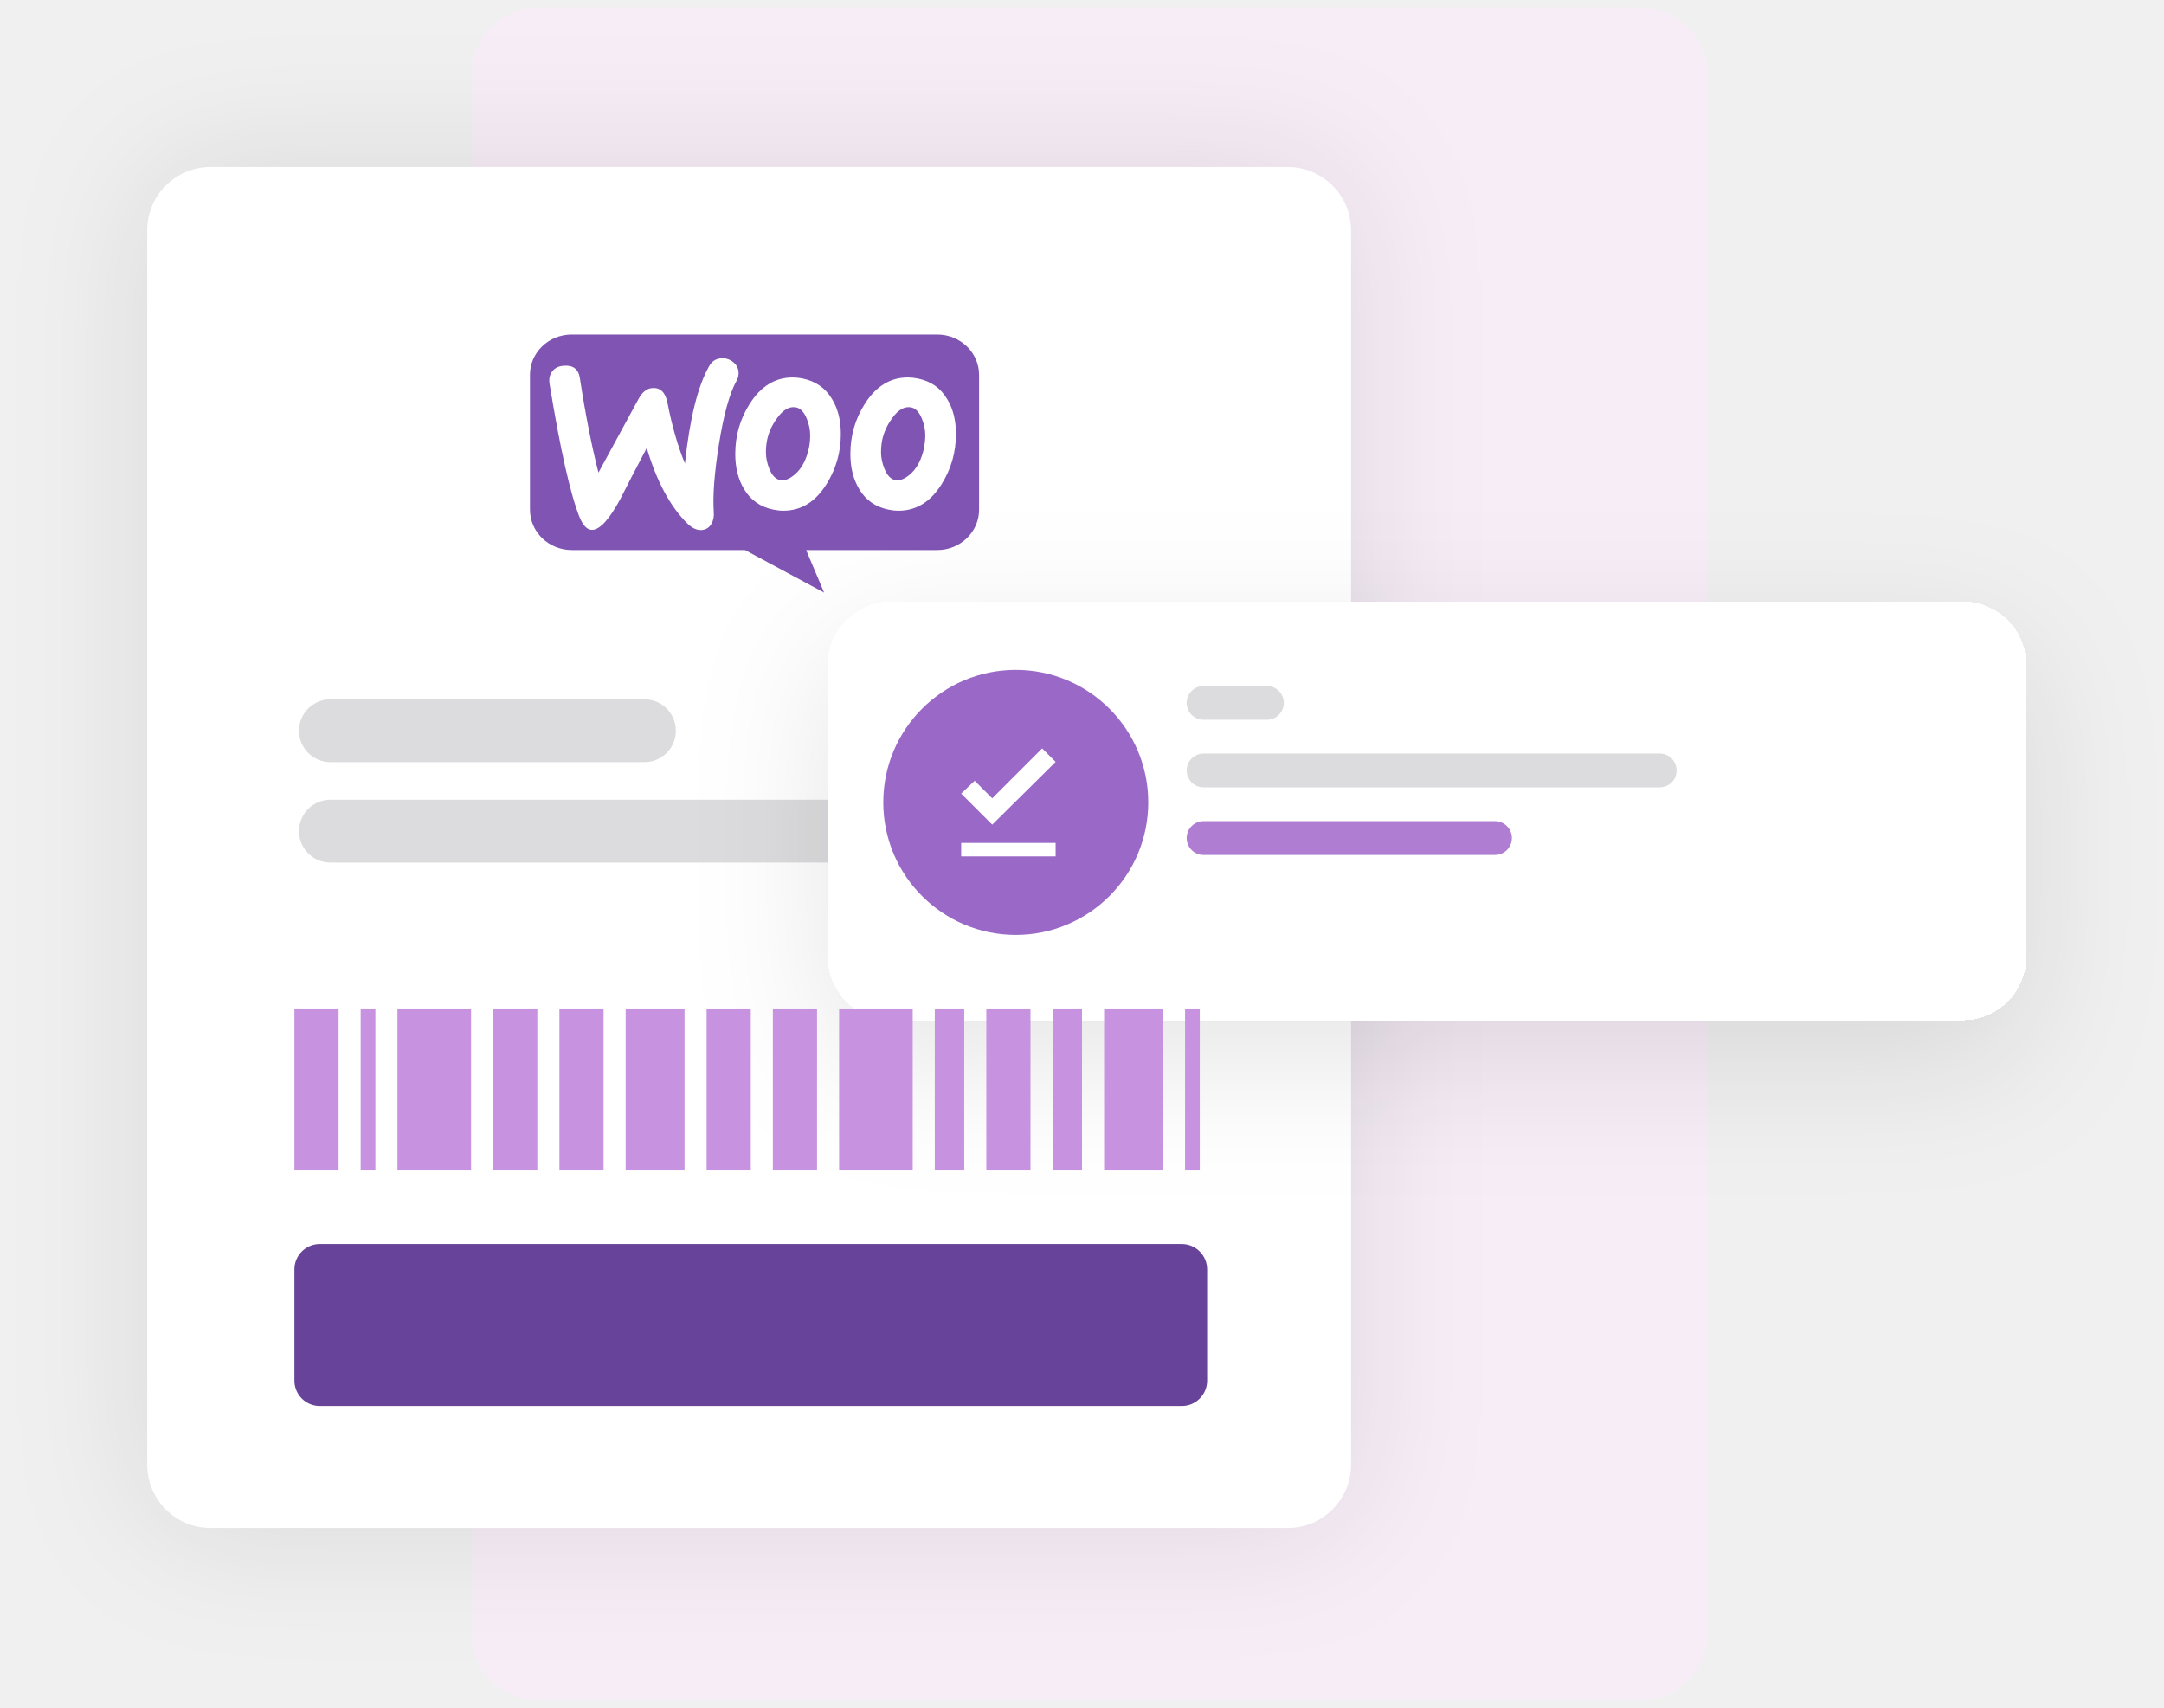
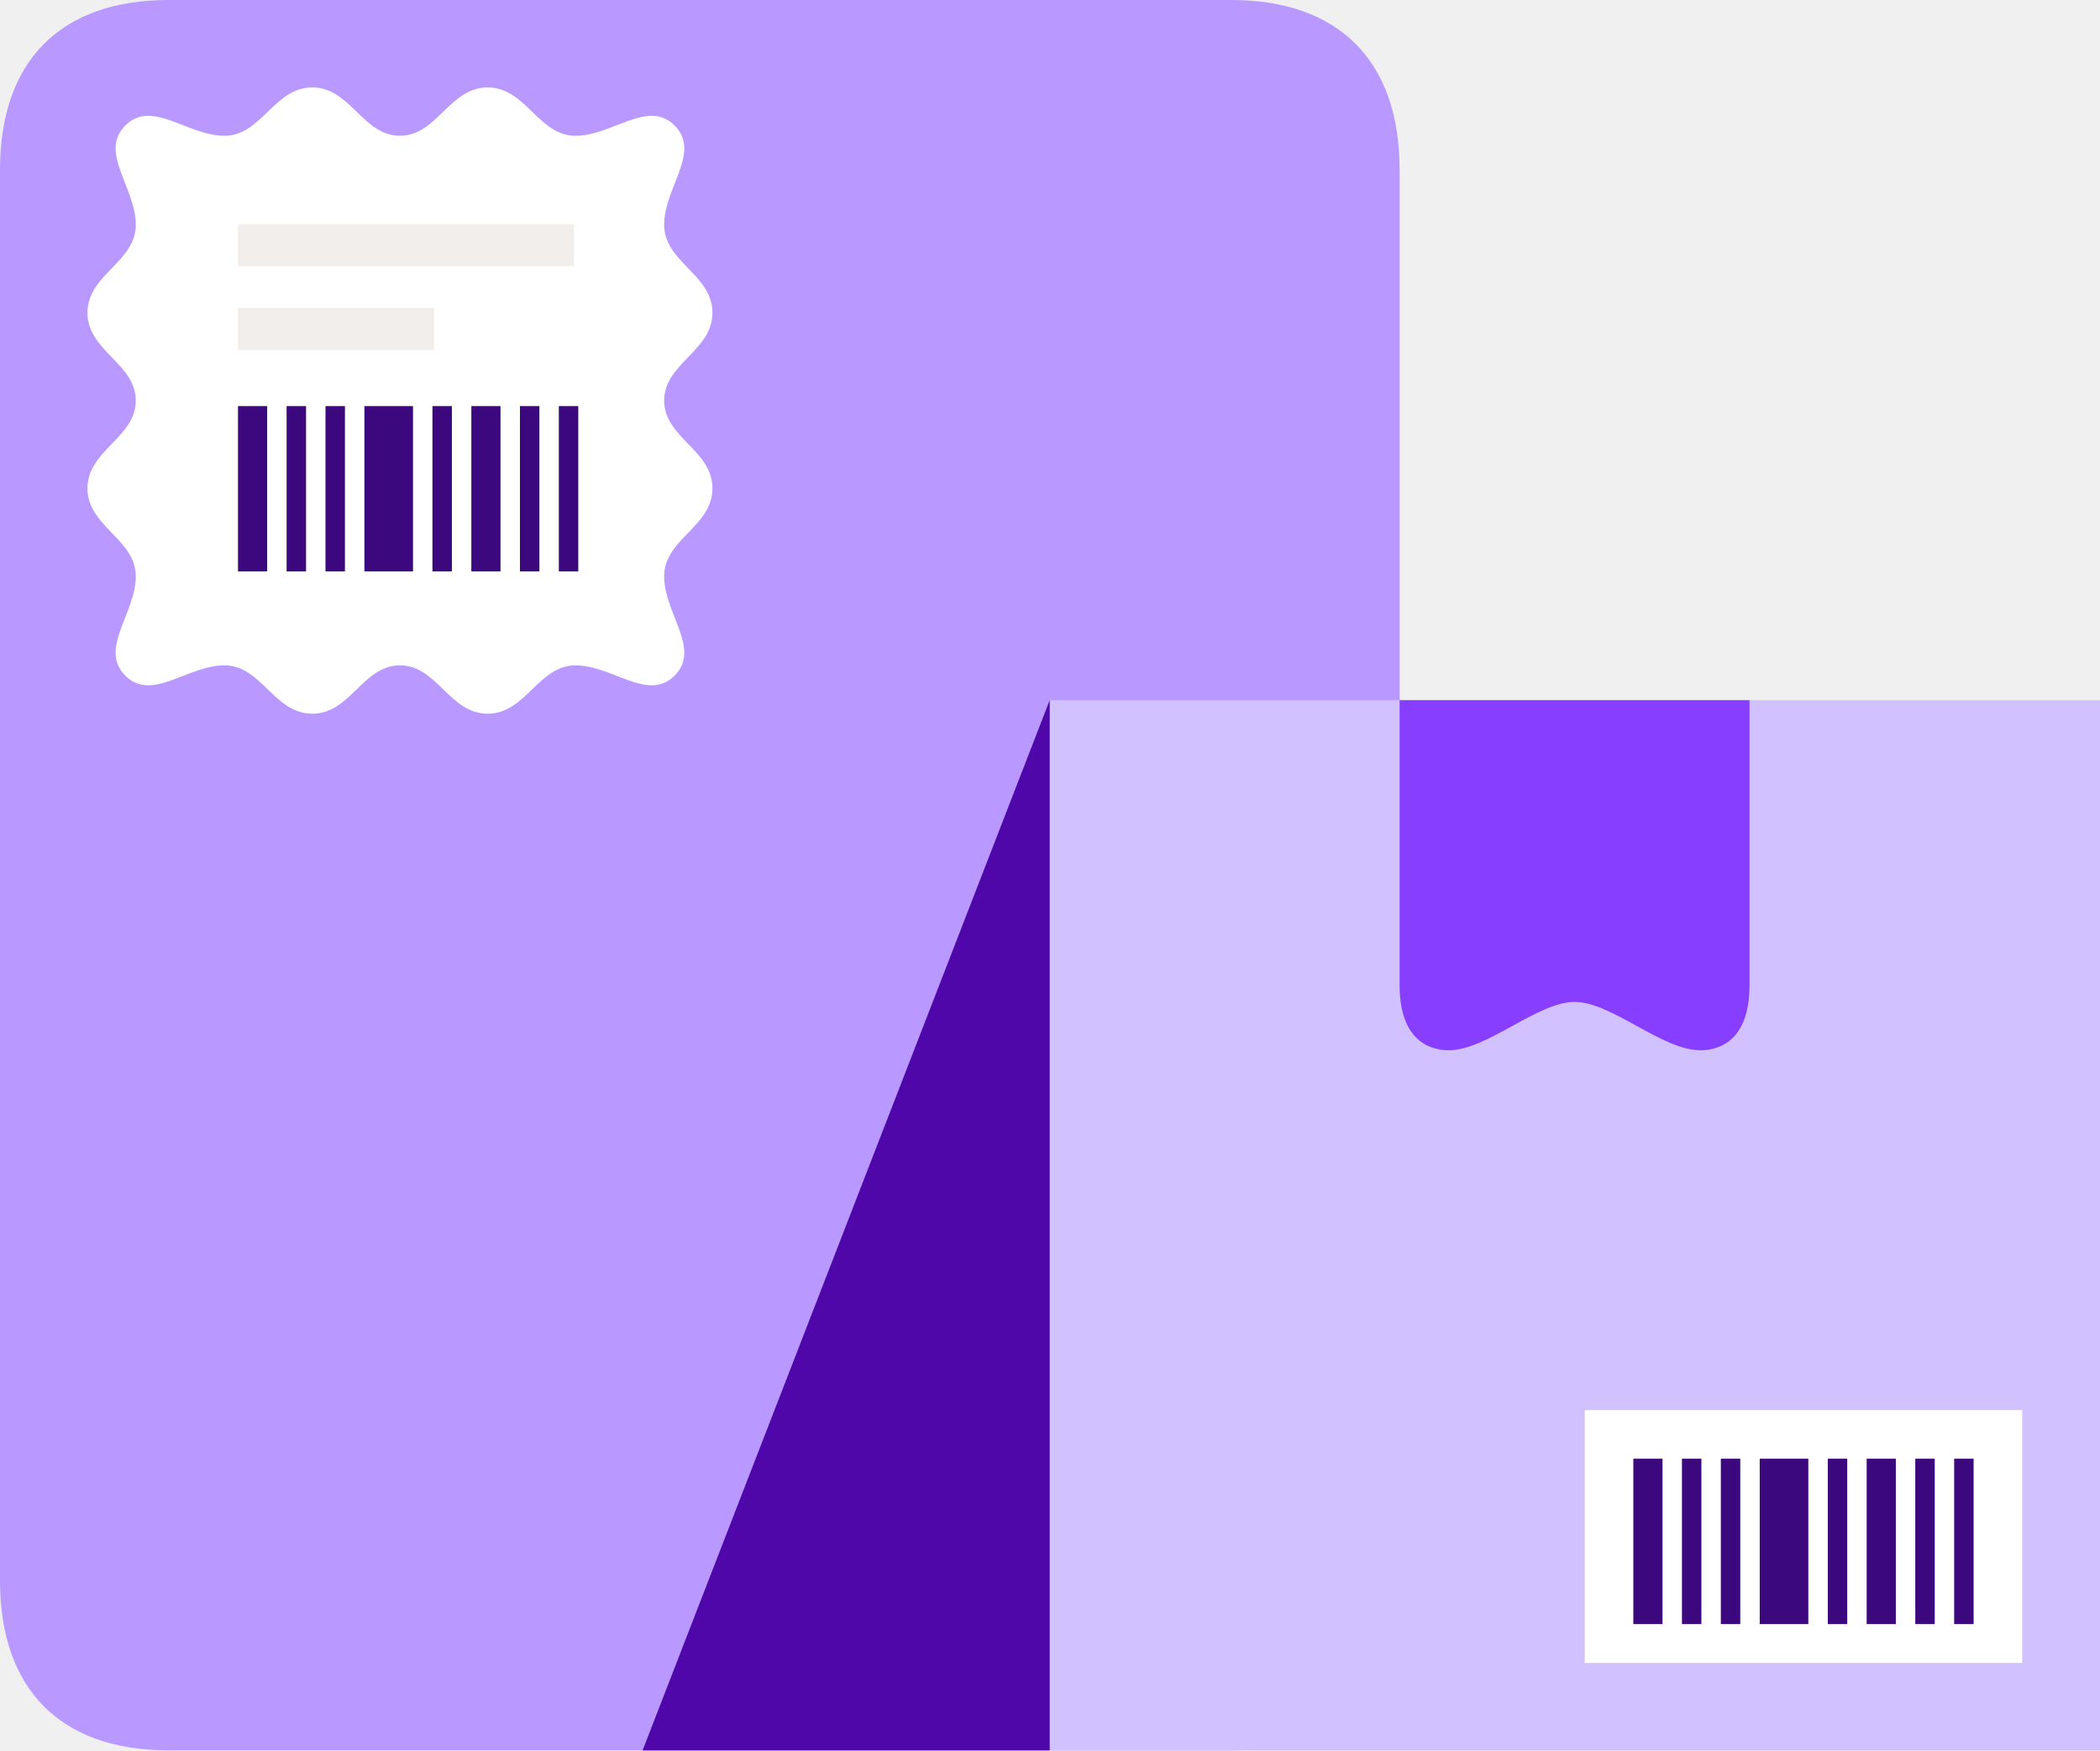
- <svg xmlns="http://www.w3.org/2000/svg" width="147" height="116" viewBox="0 0 147 116" fill="none">
-   <rect x="32.001" y="0.5" width="84" height="115" rx="4.591" fill="#F7EDF7" />
-   <g filter="url(#filter0_d_887_116871)">
-     <rect width="81.778" height="92.444" rx="4.304" transform="matrix(-1 0 0 1 91.7778 11.3438)" fill="white" />
+ <svg xmlns="http://www.w3.org/2000/svg" width="150" height="125" viewBox="0 0 150 125" fill="none">
+   <g clip-path="url(#clip0_3295_3539)">
+     <path d="M99.972 12.104C99.972 4.375 95.654 0 87.948 0H12.024C4.318 0 0 4.375 0 12.104V112.889C0 120.618 4.318 124.993 12.024 124.993H87.955C95.661 124.993 99.979 120.618 99.979 112.889V12.104H99.972Z" fill="#B999FF" />
+     <path d="M150 50H74.979V125H150V50Z" fill="#D1C1FF" />
+     <path d="M47.438 28.604C47.438 25.951 50.889 25.063 50.889 22.333C50.889 19.604 47.438 18.715 47.438 16.056C47.438 13.396 50.097 10.875 48.188 8.965C46.279 7.056 43.766 9.695 41.107 9.695C38.448 9.695 37.566 6.243 34.831 6.243C32.095 6.243 31.227 9.695 28.569 9.695C25.91 9.695 25.035 6.243 22.306 6.243C19.578 6.243 18.689 9.695 16.03 9.695C13.371 9.695 10.851 7.056 8.949 8.965C7.047 10.875 9.699 13.389 9.699 16.056C9.699 18.722 6.248 19.597 6.248 22.333C6.248 25.07 9.692 25.945 9.699 28.604C9.699 31.257 6.248 32.146 6.248 34.875C6.248 37.604 9.699 38.493 9.699 41.153C9.699 43.813 7.04 46.333 8.949 48.243C10.858 50.153 13.371 47.514 16.03 47.514C18.689 47.514 19.571 50.965 22.306 50.965C25.042 50.965 25.91 47.514 28.569 47.514C31.227 47.514 32.102 50.965 34.831 50.965C37.559 50.965 38.448 47.514 41.107 47.514C43.766 47.514 46.286 50.153 48.188 48.243C50.097 46.333 47.438 43.82 47.438 41.153C47.438 38.486 50.889 37.611 50.889 34.875C50.889 32.139 47.445 31.264 47.438 28.604Z" fill="white" />
+     <path d="M112.469 50H99.972V70.361C99.972 74.062 101.881 75 103.485 75C106.227 75 109.81 71.549 112.469 71.549C115.128 71.549 118.703 75 121.452 75C123.063 75 124.965 74.062 124.965 70.361V50H112.469Z" fill="#873EFF" />
+     <path d="M74.979 50V125H45.897L74.979 50Z" fill="#5007AA" />
+     <rect x="113.194" y="100.694" width="31.25" height="18.056" fill="white" />
+     <rect x="122.917" y="104.168" width="1.389" height="11.806" fill="#3C087E" />
+     <rect x="116.667" y="104.168" width="2.083" height="11.806" fill="#3C087E" />
+     <rect x="133.333" y="104.168" width="2.083" height="11.806" fill="#3C087E" />
+     <rect x="120.139" y="104.168" width="1.389" height="11.806" fill="#3C087E" />
+     <rect x="136.806" y="104.168" width="1.389" height="11.806" fill="#3C087E" />
+     <rect x="139.583" y="104.168" width="1.389" height="11.806" fill="#3C087E" />
+     <rect x="125.694" y="104.168" width="3.472" height="11.806" fill="#3C087E" />
+     <rect x="130.556" y="104.168" width="1.389" height="11.806" fill="#3C087E" />
+     <rect x="23.25" y="29" width="1.389" height="11.806" fill="#3C087E" />
+     <rect x="17" y="29" width="2.083" height="11.806" fill="#3C087E" />
+     <rect x="33.667" y="29" width="2.083" height="11.806" fill="#3C087E" />
+     <rect x="20.472" y="29" width="1.389" height="11.806" fill="#3C087E" />
+     <rect x="37.139" y="29" width="1.389" height="11.806" fill="#3C087E" />
+     <rect x="39.917" y="29" width="1.389" height="11.806" fill="#3C087E" />
+     <rect x="26.028" y="29" width="3.472" height="11.806" fill="#3C087E" />
+     <rect x="30.889" y="29" width="1.389" height="11.806" fill="#3C087E" />
+     <rect x="41" y="16" width="3" height="24" transform="rotate(90 41 16)" fill="#F1EEEB" />
+     <rect x="31" y="22" width="3" height="14" transform="rotate(90 31 22)" fill="#F1EEEB" />
  </g>
-   <path fill-rule="evenodd" clip-rule="evenodd" d="M63.665 22.723H38.832C37.26 22.723 35.988 23.962 36.001 25.467V34.616C36.001 36.133 37.273 37.36 38.844 37.36H50.606L55.982 40.249L54.76 37.36H63.665C65.237 37.36 66.509 36.133 66.509 34.616V25.467C66.509 23.951 65.237 22.723 63.665 22.723ZM38.309 24.842C37.959 24.866 37.698 24.986 37.523 25.215C37.348 25.431 37.286 25.708 37.323 26.021C38.059 30.535 38.745 33.581 39.381 35.158C39.631 35.736 39.918 36.013 40.255 35.988C40.778 35.952 41.402 35.254 42.138 33.894C42.525 33.123 43.123 31.968 43.934 30.427C44.608 32.702 45.531 34.411 46.691 35.555C47.015 35.88 47.352 36.025 47.676 36.001C47.963 35.976 48.187 35.832 48.337 35.567C48.462 35.338 48.511 35.074 48.486 34.773C48.412 33.677 48.524 32.148 48.836 30.186C49.16 28.164 49.559 26.707 50.046 25.841C50.145 25.66 50.183 25.48 50.17 25.263C50.145 24.986 50.021 24.757 49.784 24.577C49.547 24.396 49.285 24.312 48.998 24.336C48.636 24.36 48.362 24.529 48.175 24.866C47.401 26.226 46.853 28.429 46.528 31.486C46.054 30.331 45.655 28.971 45.343 27.369C45.206 26.659 44.869 26.322 44.321 26.358C43.947 26.382 43.635 26.623 43.385 27.081L40.654 32.1C40.205 30.355 39.781 28.224 39.394 25.708C39.307 25.082 38.945 24.794 38.309 24.842ZM62.344 25.709C63.229 25.89 63.89 26.347 64.339 27.105C64.738 27.755 64.938 28.538 64.938 29.477C64.938 30.717 64.614 31.848 63.965 32.883C63.217 34.087 62.244 34.689 61.034 34.689C60.822 34.689 60.597 34.665 60.36 34.617C59.475 34.436 58.814 33.979 58.365 33.22C57.966 32.558 57.766 31.764 57.766 30.837C57.766 29.597 58.09 28.466 58.739 27.442C59.5 26.239 60.473 25.637 61.67 25.637C61.882 25.637 62.107 25.661 62.344 25.709ZM61.82 32.221C62.281 31.824 62.593 31.234 62.768 30.44C62.818 30.163 62.855 29.862 62.855 29.549C62.855 29.2 62.78 28.827 62.63 28.453C62.443 27.984 62.194 27.731 61.895 27.671C61.446 27.587 61.009 27.828 60.597 28.417C60.261 28.875 60.049 29.356 59.936 29.85C59.874 30.127 59.849 30.428 59.849 30.729C59.849 31.078 59.924 31.451 60.074 31.824C60.261 32.294 60.51 32.546 60.809 32.606C61.121 32.667 61.458 32.534 61.82 32.221ZM56.519 27.105C56.07 26.347 55.396 25.89 54.523 25.709C54.286 25.661 54.062 25.637 53.85 25.637C52.652 25.637 51.679 26.239 50.919 27.442C50.27 28.466 49.946 29.597 49.946 30.837C49.946 31.764 50.145 32.558 50.544 33.22C50.993 33.979 51.655 34.436 52.54 34.617C52.777 34.665 53.002 34.689 53.214 34.689C54.423 34.689 55.396 34.087 56.145 32.883C56.793 31.848 57.118 30.717 57.118 29.477C57.118 28.538 56.918 27.755 56.519 27.105ZM54.947 30.44C54.773 31.234 54.461 31.824 53.999 32.221C53.638 32.534 53.301 32.667 52.989 32.606C52.69 32.546 52.44 32.294 52.253 31.824C52.104 31.451 52.029 31.078 52.029 30.729C52.029 30.428 52.054 30.127 52.116 29.85C52.228 29.356 52.44 28.875 52.777 28.417C53.189 27.828 53.625 27.587 54.074 27.671C54.374 27.731 54.623 27.984 54.81 28.453C54.96 28.827 55.035 29.2 55.035 29.549C55.035 29.862 55.01 30.163 54.947 30.44Z" fill="#7F54B3" />
-   <rect x="20" y="84.5" width="62" height="11" rx="1.721" fill="#674399" />
-   <rect x="20.311" y="47.5" width="25.6" height="4.267" rx="2.133" fill="#DCDCDE" />
-   <rect x="20.311" y="54.32" width="61.156" height="4.267" rx="2.133" fill="#DCDCDE" />
-   <g filter="url(#filter1_d_887_116871)">
-     <rect x="56.223" y="40.855" width="81.422" height="28.444" rx="4.304" fill="white" shape-rendering="crispEdges" />
-     <rect x="80.61" y="46.594" width="6.599" height="2.295" rx="1.148" fill="#DCDCDE" />
-     <rect x="80.61" y="51.184" width="33.281" height="2.295" rx="1.148" fill="#DCDCDE" />
-     <rect x="80.61" y="55.775" width="22.092" height="2.295" rx="1.148" fill="#AF7DD1" />
-     <circle cx="69.001" cy="54.5" r="9" fill="#9A69C7" />
-     <mask id="mask0_887_116871" style="mask-type:alpha" maskUnits="userSpaceOnUse" x="65" y="50" width="7" height="9">
-       <path fill-rule="evenodd" clip-rule="evenodd" d="M65.293 53.904L67.401 56.013L71.709 51.75L70.793 50.833L67.401 54.225L66.209 53.033L65.293 53.904ZM71.709 57.25H65.293V58.167H71.709V57.25Z" fill="white" />
-     </mask>
-     <g mask="url(#mask0_887_116871)">
-       <rect x="63.001" y="49" width="11" height="11" fill="white" />
-     </g>
-   </g>
-   <rect x="20" y="68.5" width="3" height="11" fill="#C792E0" />
-   <rect x="24.5" y="68.5" width="1" height="11" fill="#C792E0" />
-   <rect x="27" y="68.5" width="5" height="11" fill="#C792E0" />
-   <rect x="33.501" y="68.5" width="3" height="11" fill="#C792E0" />
-   <rect x="38.001" y="68.5" width="3" height="11" fill="#C792E0" />
-   <rect x="42.501" y="68.5" width="4" height="11" fill="#C792E0" />
-   <rect x="48.001" y="68.5" width="3" height="11" fill="#C792E0" />
-   <rect x="52.501" y="68.5" width="3" height="11" fill="#C792E0" />
-   <rect x="57.001" y="68.5" width="5" height="11" fill="#C792E0" />
-   <rect x="63.501" y="68.5" width="2" height="11" fill="#C792E0" />
-   <rect x="67.001" y="68.5" width="3" height="11" fill="#C792E0" />
-   <rect x="71.501" y="68.5" width="2" height="11" fill="#C792E0" />
-   <rect x="75.001" y="68.5" width="4" height="11" fill="#C792E0" />
-   <rect x="80.501" y="68.5" width="1" height="11" fill="#C792E0" />
  <defs>
-     <filter id="filter0_d_887_116871" x="0.819" y="2.163" width="100.14" height="110.807" filterUnits="userSpaceOnUse" color-interpolation-filters="sRGB">
-       <feFlood flood-opacity="0" result="BackgroundImageFix" />
-       <feColorMatrix in="SourceAlpha" type="matrix" values="0 0 0 0 0 0 0 0 0 0 0 0 0 0 0 0 0 0 127 0" result="hardAlpha" />
-       <feOffset />
-       <feGaussianBlur stdDeviation="4.591" />
-       <feColorMatrix type="matrix" values="0 0 0 0 0 0 0 0 0 0 0 0 0 0 0 0 0 0 0.1 0" />
-       <feBlend mode="normal" in2="BackgroundImageFix" result="effect1_dropShadow_887_116871" />
-       <feBlend mode="normal" in="SourceGraphic" in2="effect1_dropShadow_887_116871" result="shape" />
-     </filter>
-     <filter id="filter1_d_887_116871" x="47.042" y="34.544" width="99.784" height="46.807" filterUnits="userSpaceOnUse" color-interpolation-filters="sRGB">
-       <feFlood flood-opacity="0" result="BackgroundImageFix" />
-       <feColorMatrix in="SourceAlpha" type="matrix" values="0 0 0 0 0 0 0 0 0 0 0 0 0 0 0 0 0 0 127 0" result="hardAlpha" />
-       <feOffset dy="2.869" />
-       <feGaussianBlur stdDeviation="4.591" />
-       <feComposite in2="hardAlpha" operator="out" />
-       <feColorMatrix type="matrix" values="0 0 0 0 0 0 0 0 0 0 0 0 0 0 0 0 0 0 0.1 0" />
-       <feBlend mode="normal" in2="BackgroundImageFix" result="effect1_dropShadow_887_116871" />
-       <feBlend mode="normal" in="SourceGraphic" in2="effect1_dropShadow_887_116871" result="shape" />
-     </filter>
+     <clipPath id="clip0_3295_3539">
+       <rect width="150" height="125" fill="white" />
+     </clipPath>
  </defs>
</svg>
